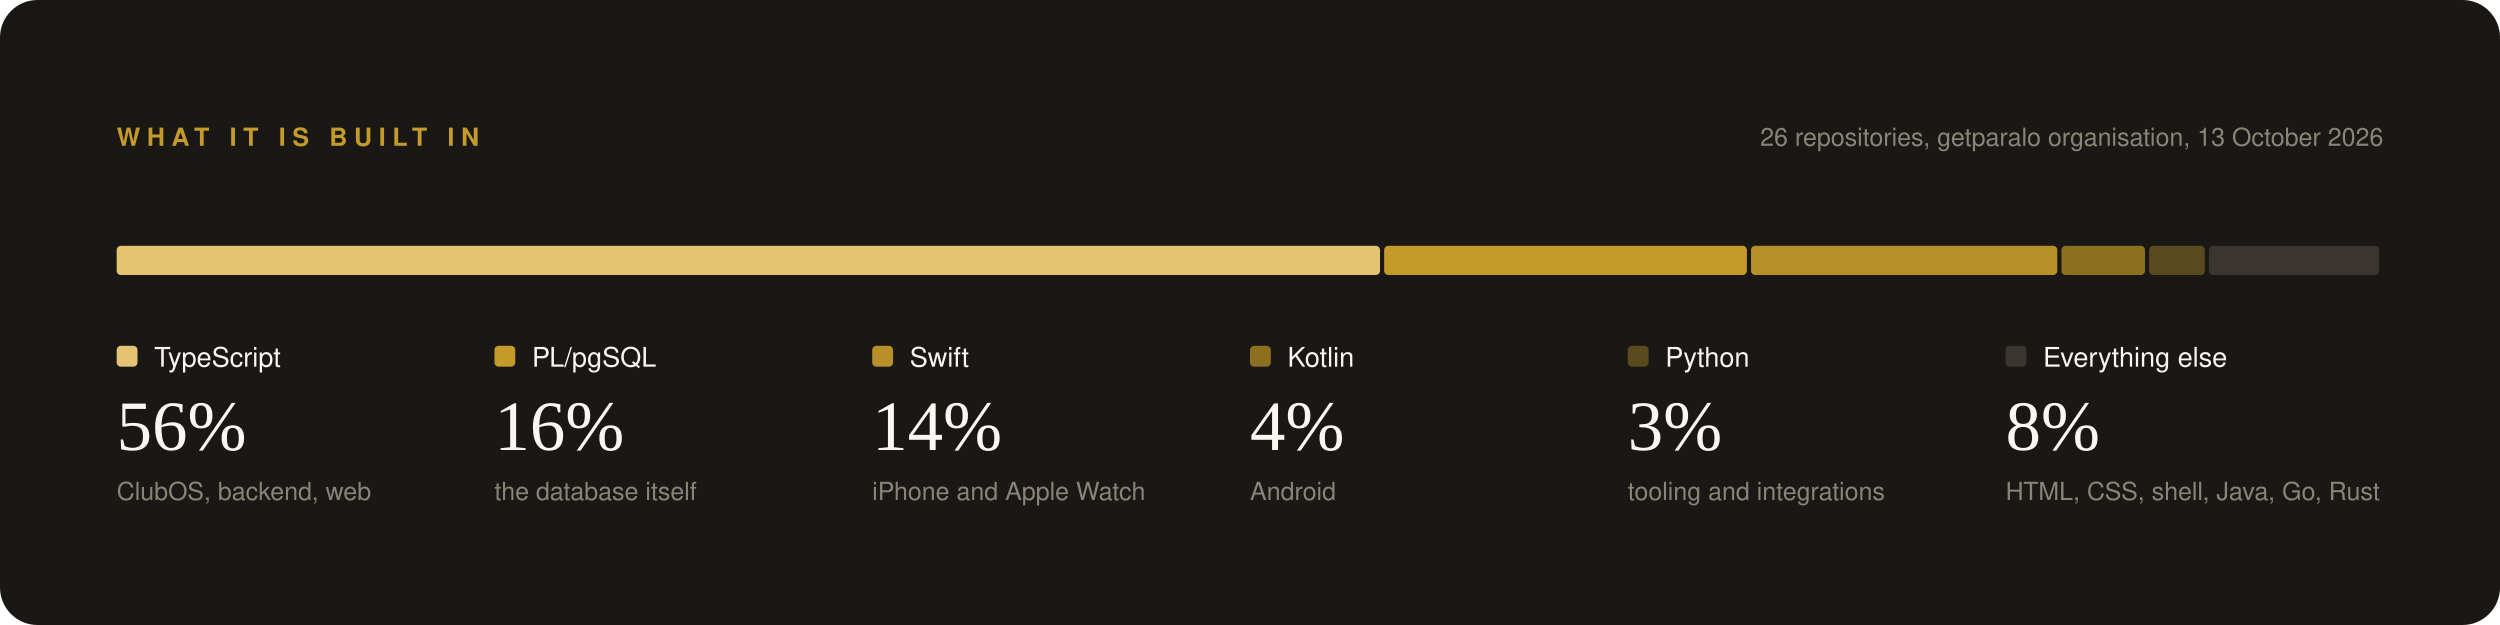
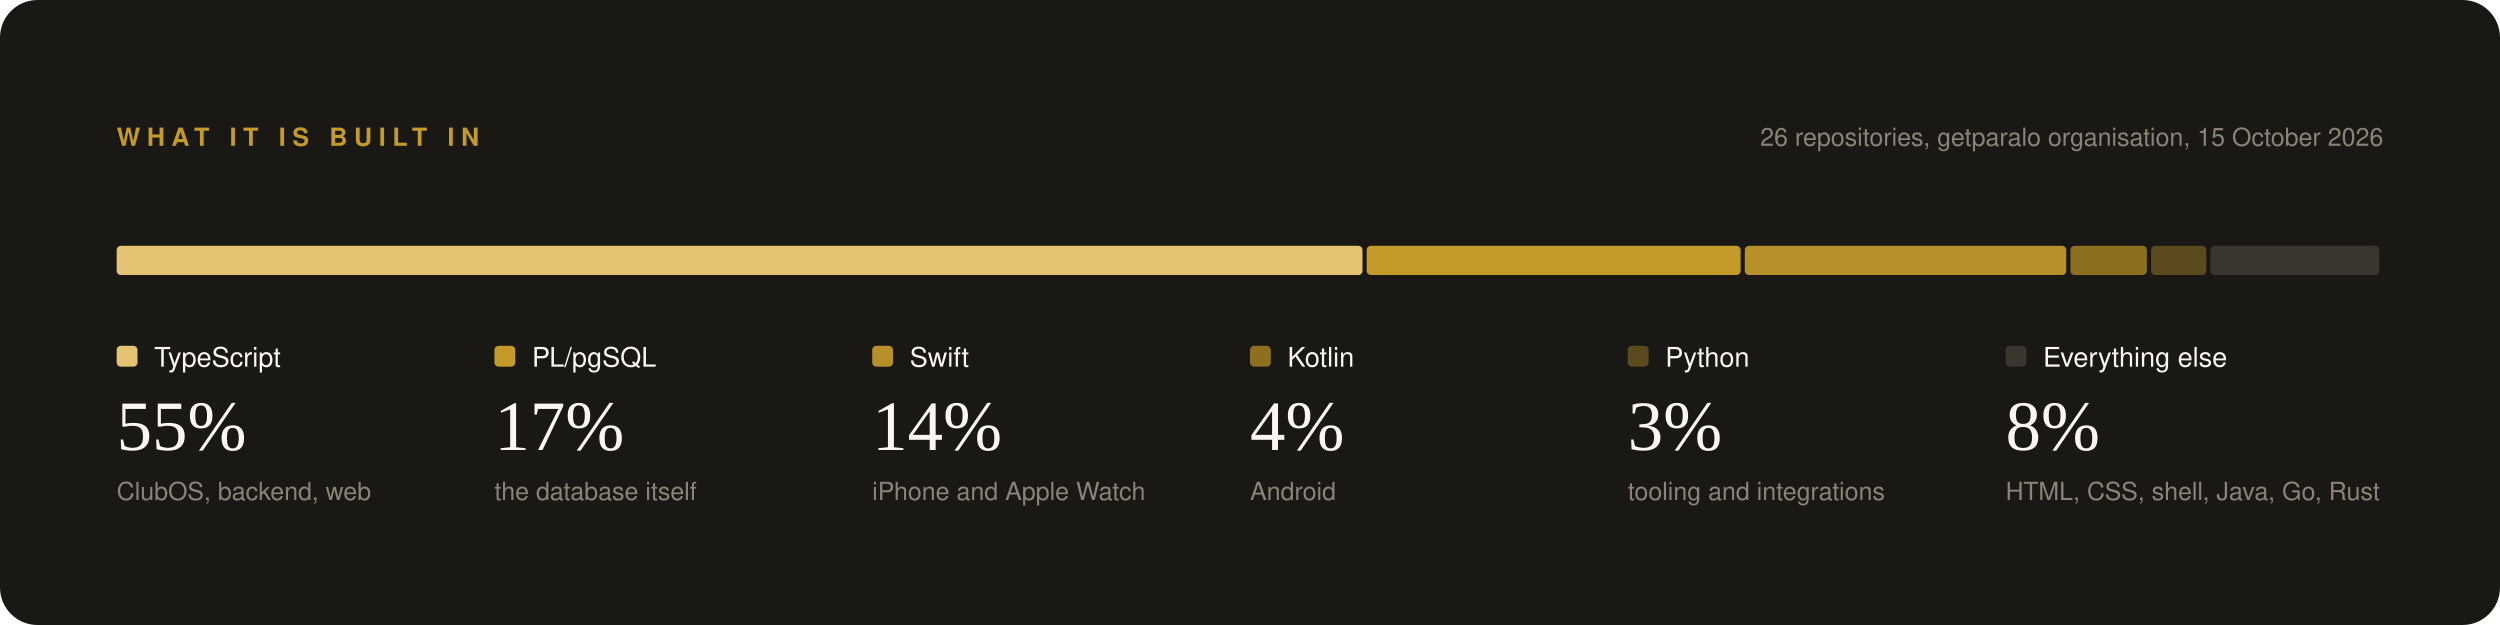
<svg xmlns="http://www.w3.org/2000/svg" width="1200" height="300" viewBox="0 0 1200 300" role="img" aria-label="Languages across Paralo repositories">
  <rect width="1200" height="300" rx="18" fill="#1A1815" />
  <text x="56" y="70" font-family="-apple-system, 'Helvetica Neue', Helvetica, Arial, sans-serif" font-size="12" letter-spacing="3.2" font-weight="600" fill="#C49A2A">WHAT IT IS BUILT IN</text>
-   <text x="1144" y="70" text-anchor="end" font-family="-apple-system, 'Helvetica Neue', Helvetica, Arial, sans-serif" font-size="12" fill="#8A8378">26 repositories, getparalo organisation, 13 October 2026</text>
-   <rect x="56.0" y="118" width="606.4" height="14" rx="2" fill="#E4C373">
-     <animate attributeName="width" values="0;0;606.4" keyTimes="0;0.125;1" dur="0.80s" begin="0s" fill="freeze" calcMode="spline" keySplines="0 0 1 1;0.2 0.7 0.2 1" />
+   <text x="1144" y="70" text-anchor="end" font-family="-apple-system, 'Helvetica Neue', Helvetica, Arial, sans-serif" font-size="12" fill="#8A8378">26 repositories, getparalo organisation, 15 October 2026</text>
+   <rect x="56.0" y="118" width="598.0" height="14" rx="2" fill="#E4C373">
+     <animate attributeName="width" values="0;0;598.0" keyTimes="0;0.125;1" dur="0.80s" begin="0s" fill="freeze" calcMode="spline" keySplines="0 0 1 1;0.2 0.7 0.2 1" />
  </rect>
-   <rect x="664.4" y="118" width="174.1" height="14" rx="2" fill="#C49A2A">
-     <animate attributeName="width" values="0;0;174.1" keyTimes="0;0.239;1" dur="0.92s" begin="0s" fill="freeze" calcMode="spline" keySplines="0 0 1 1;0.2 0.7 0.2 1" />
+   <rect x="656.0" y="118" width="179.5" height="14" rx="2" fill="#C49A2A">
+     <animate attributeName="width" values="0;0;179.5" keyTimes="0;0.239;1" dur="0.92s" begin="0s" fill="freeze" calcMode="spline" keySplines="0 0 1 1;0.2 0.7 0.2 1" />
  </rect>
-   <rect x="840.5" y="118" width="147.0" height="14" rx="2" fill="#B8902A">
-     <animate attributeName="width" values="0;0;147.0" keyTimes="0;0.327;1" dur="1.04s" begin="0s" fill="freeze" calcMode="spline" keySplines="0 0 1 1;0.2 0.7 0.2 1" />
+   <rect x="837.5" y="118" width="154.3" height="14" rx="2" fill="#B8902A">
+     <animate attributeName="width" values="0;0;154.3" keyTimes="0;0.327;1" dur="1.04s" begin="0s" fill="freeze" calcMode="spline" keySplines="0 0 1 1;0.2 0.7 0.2 1" />
  </rect>
-   <rect x="989.5" y="118" width="40.1" height="14" rx="2" fill="#8C6F1F">
-     <animate attributeName="width" values="0;0;40.1" keyTimes="0;0.397;1" dur="1.16s" begin="0s" fill="freeze" calcMode="spline" keySplines="0 0 1 1;0.2 0.7 0.2 1" />
+   <rect x="993.8" y="118" width="36.7" height="14" rx="2" fill="#8C6F1F">
+     <animate attributeName="width" values="0;0;36.7" keyTimes="0;0.397;1" dur="1.16s" begin="0s" fill="freeze" calcMode="spline" keySplines="0 0 1 1;0.2 0.7 0.2 1" />
  </rect>
-   <rect x="1031.6" y="118" width="26.7" height="14" rx="2" fill="#5B4A1E">
-     <animate attributeName="width" values="0;0;26.7" keyTimes="0;0.453;1" dur="1.28s" begin="0s" fill="freeze" calcMode="spline" keySplines="0 0 1 1;0.2 0.7 0.2 1" />
+   <rect x="1032.5" y="118" width="26.5" height="14" rx="2" fill="#5B4A1E">
+     <animate attributeName="width" values="0;0;26.5" keyTimes="0;0.453;1" dur="1.28s" begin="0s" fill="freeze" calcMode="spline" keySplines="0 0 1 1;0.2 0.7 0.2 1" />
  </rect>
-   <rect x="1060.3" y="118" width="81.7" height="14" rx="2" fill="#3A352F">
-     <animate attributeName="width" values="0;0;81.7" keyTimes="0;0.500;1" dur="1.40s" begin="0s" fill="freeze" calcMode="spline" keySplines="0 0 1 1;0.2 0.7 0.2 1" />
+   <rect x="1061.0" y="118" width="81.0" height="14" rx="2" fill="#3A352F">
+     <animate attributeName="width" values="0;0;81.0" keyTimes="0;0.500;1" dur="1.40s" begin="0s" fill="freeze" calcMode="spline" keySplines="0 0 1 1;0.2 0.7 0.2 1" />
  </rect>
  <rect x="56.0" y="166" width="10" height="10" rx="2" fill="#E4C373" />
  <text x="74.0" y="176" font-family="-apple-system, 'Helvetica Neue', Helvetica, Arial, sans-serif" font-size="13" fill="#FAF7F2">TypeScript</text>
-   <text x="56.0" y="216" font-family="Georgia, 'Times New Roman', Times, serif" font-size="34" fill="#FAF7F2">56%</text>
+   <text x="56.0" y="216" font-family="Georgia, 'Times New Roman', Times, serif" font-size="34" fill="#FAF7F2">55%</text>
  <text x="56.0" y="240" font-family="-apple-system, 'Helvetica Neue', Helvetica, Arial, sans-serif" font-size="12" fill="#8A8378">ClubOS, backend, web</text>
  <rect x="237.333" y="166" width="10" height="10" rx="2" fill="#C49A2A" />
  <text x="255.333" y="176" font-family="-apple-system, 'Helvetica Neue', Helvetica, Arial, sans-serif" font-size="13" fill="#FAF7F2">PL/pgSQL</text>
-   <text x="237.333" y="216" font-family="Georgia, 'Times New Roman', Times, serif" font-size="34" fill="#FAF7F2">16%</text>
+   <text x="237.333" y="216" font-family="Georgia, 'Times New Roman', Times, serif" font-size="34" fill="#FAF7F2">17%</text>
  <text x="237.333" y="240" font-family="-apple-system, 'Helvetica Neue', Helvetica, Arial, sans-serif" font-size="12" fill="#8A8378">the database itself</text>
  <rect x="418.667" y="166" width="10" height="10" rx="2" fill="#B8902A" />
  <text x="436.667" y="176" font-family="-apple-system, 'Helvetica Neue', Helvetica, Arial, sans-serif" font-size="13" fill="#FAF7F2">Swift</text>
  <text x="418.667" y="216" font-family="Georgia, 'Times New Roman', Times, serif" font-size="34" fill="#FAF7F2">14%</text>
  <text x="418.667" y="240" font-family="-apple-system, 'Helvetica Neue', Helvetica, Arial, sans-serif" font-size="12" fill="#8A8378">iPhone and Apple Watch</text>
  <rect x="600.0" y="166" width="10" height="10" rx="2" fill="#8C6F1F" />
  <text x="618.0" y="176" font-family="-apple-system, 'Helvetica Neue', Helvetica, Arial, sans-serif" font-size="13" fill="#FAF7F2">Kotlin</text>
  <text x="600.0" y="216" font-family="Georgia, 'Times New Roman', Times, serif" font-size="34" fill="#FAF7F2">4%</text>
  <text x="600.0" y="240" font-family="-apple-system, 'Helvetica Neue', Helvetica, Arial, sans-serif" font-size="12" fill="#8A8378">Android</text>
  <rect x="781.333" y="166" width="10" height="10" rx="2" fill="#5B4A1E" />
  <text x="799.333" y="176" font-family="-apple-system, 'Helvetica Neue', Helvetica, Arial, sans-serif" font-size="13" fill="#FAF7F2">Python</text>
  <text x="781.333" y="216" font-family="Georgia, 'Times New Roman', Times, serif" font-size="34" fill="#FAF7F2">3%</text>
  <text x="781.333" y="240" font-family="-apple-system, 'Helvetica Neue', Helvetica, Arial, sans-serif" font-size="12" fill="#8A8378">tooling and integrations</text>
  <rect x="962.667" y="166" width="10" height="10" rx="2" fill="#3A352F" />
  <text x="980.667" y="176" font-family="-apple-system, 'Helvetica Neue', Helvetica, Arial, sans-serif" font-size="13" fill="#FAF7F2">Everything else</text>
  <text x="962.667" y="216" font-family="Georgia, 'Times New Roman', Times, serif" font-size="34" fill="#FAF7F2">8%</text>
  <text x="962.667" y="240" font-family="-apple-system, 'Helvetica Neue', Helvetica, Arial, sans-serif" font-size="12" fill="#8A8378">HTML, CSS, shell, Java, Go, Rust</text>
</svg>
